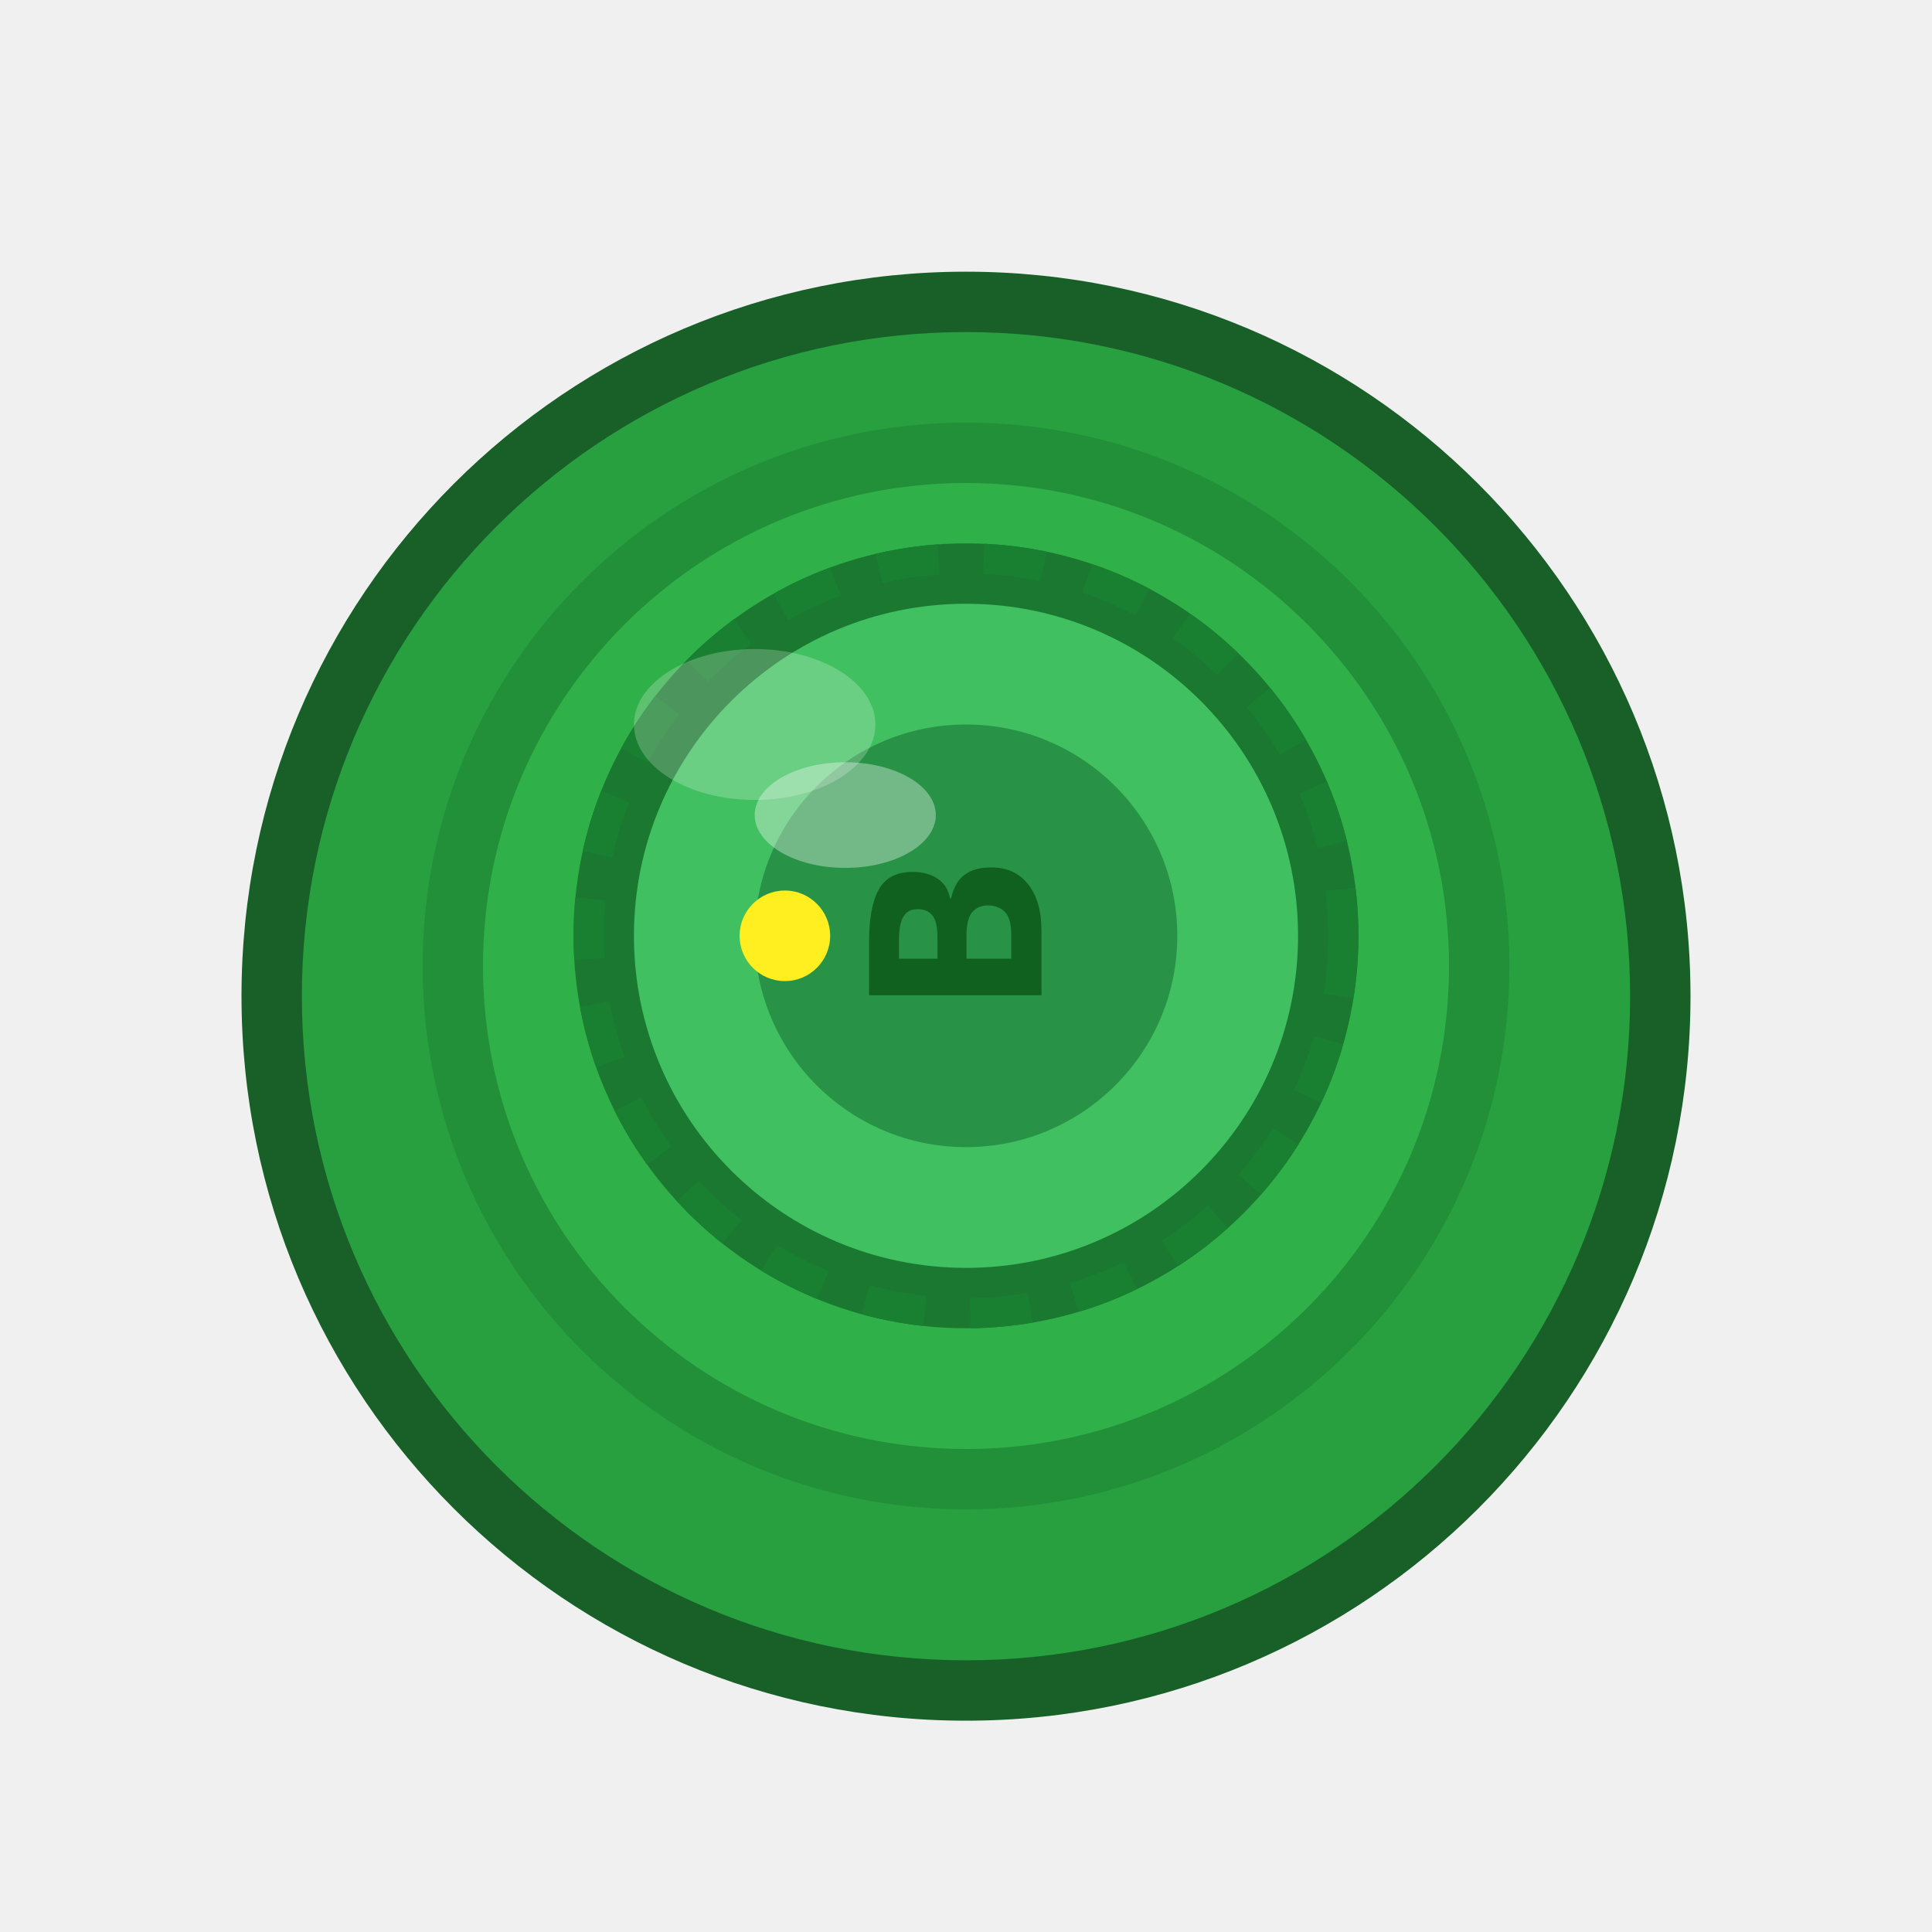
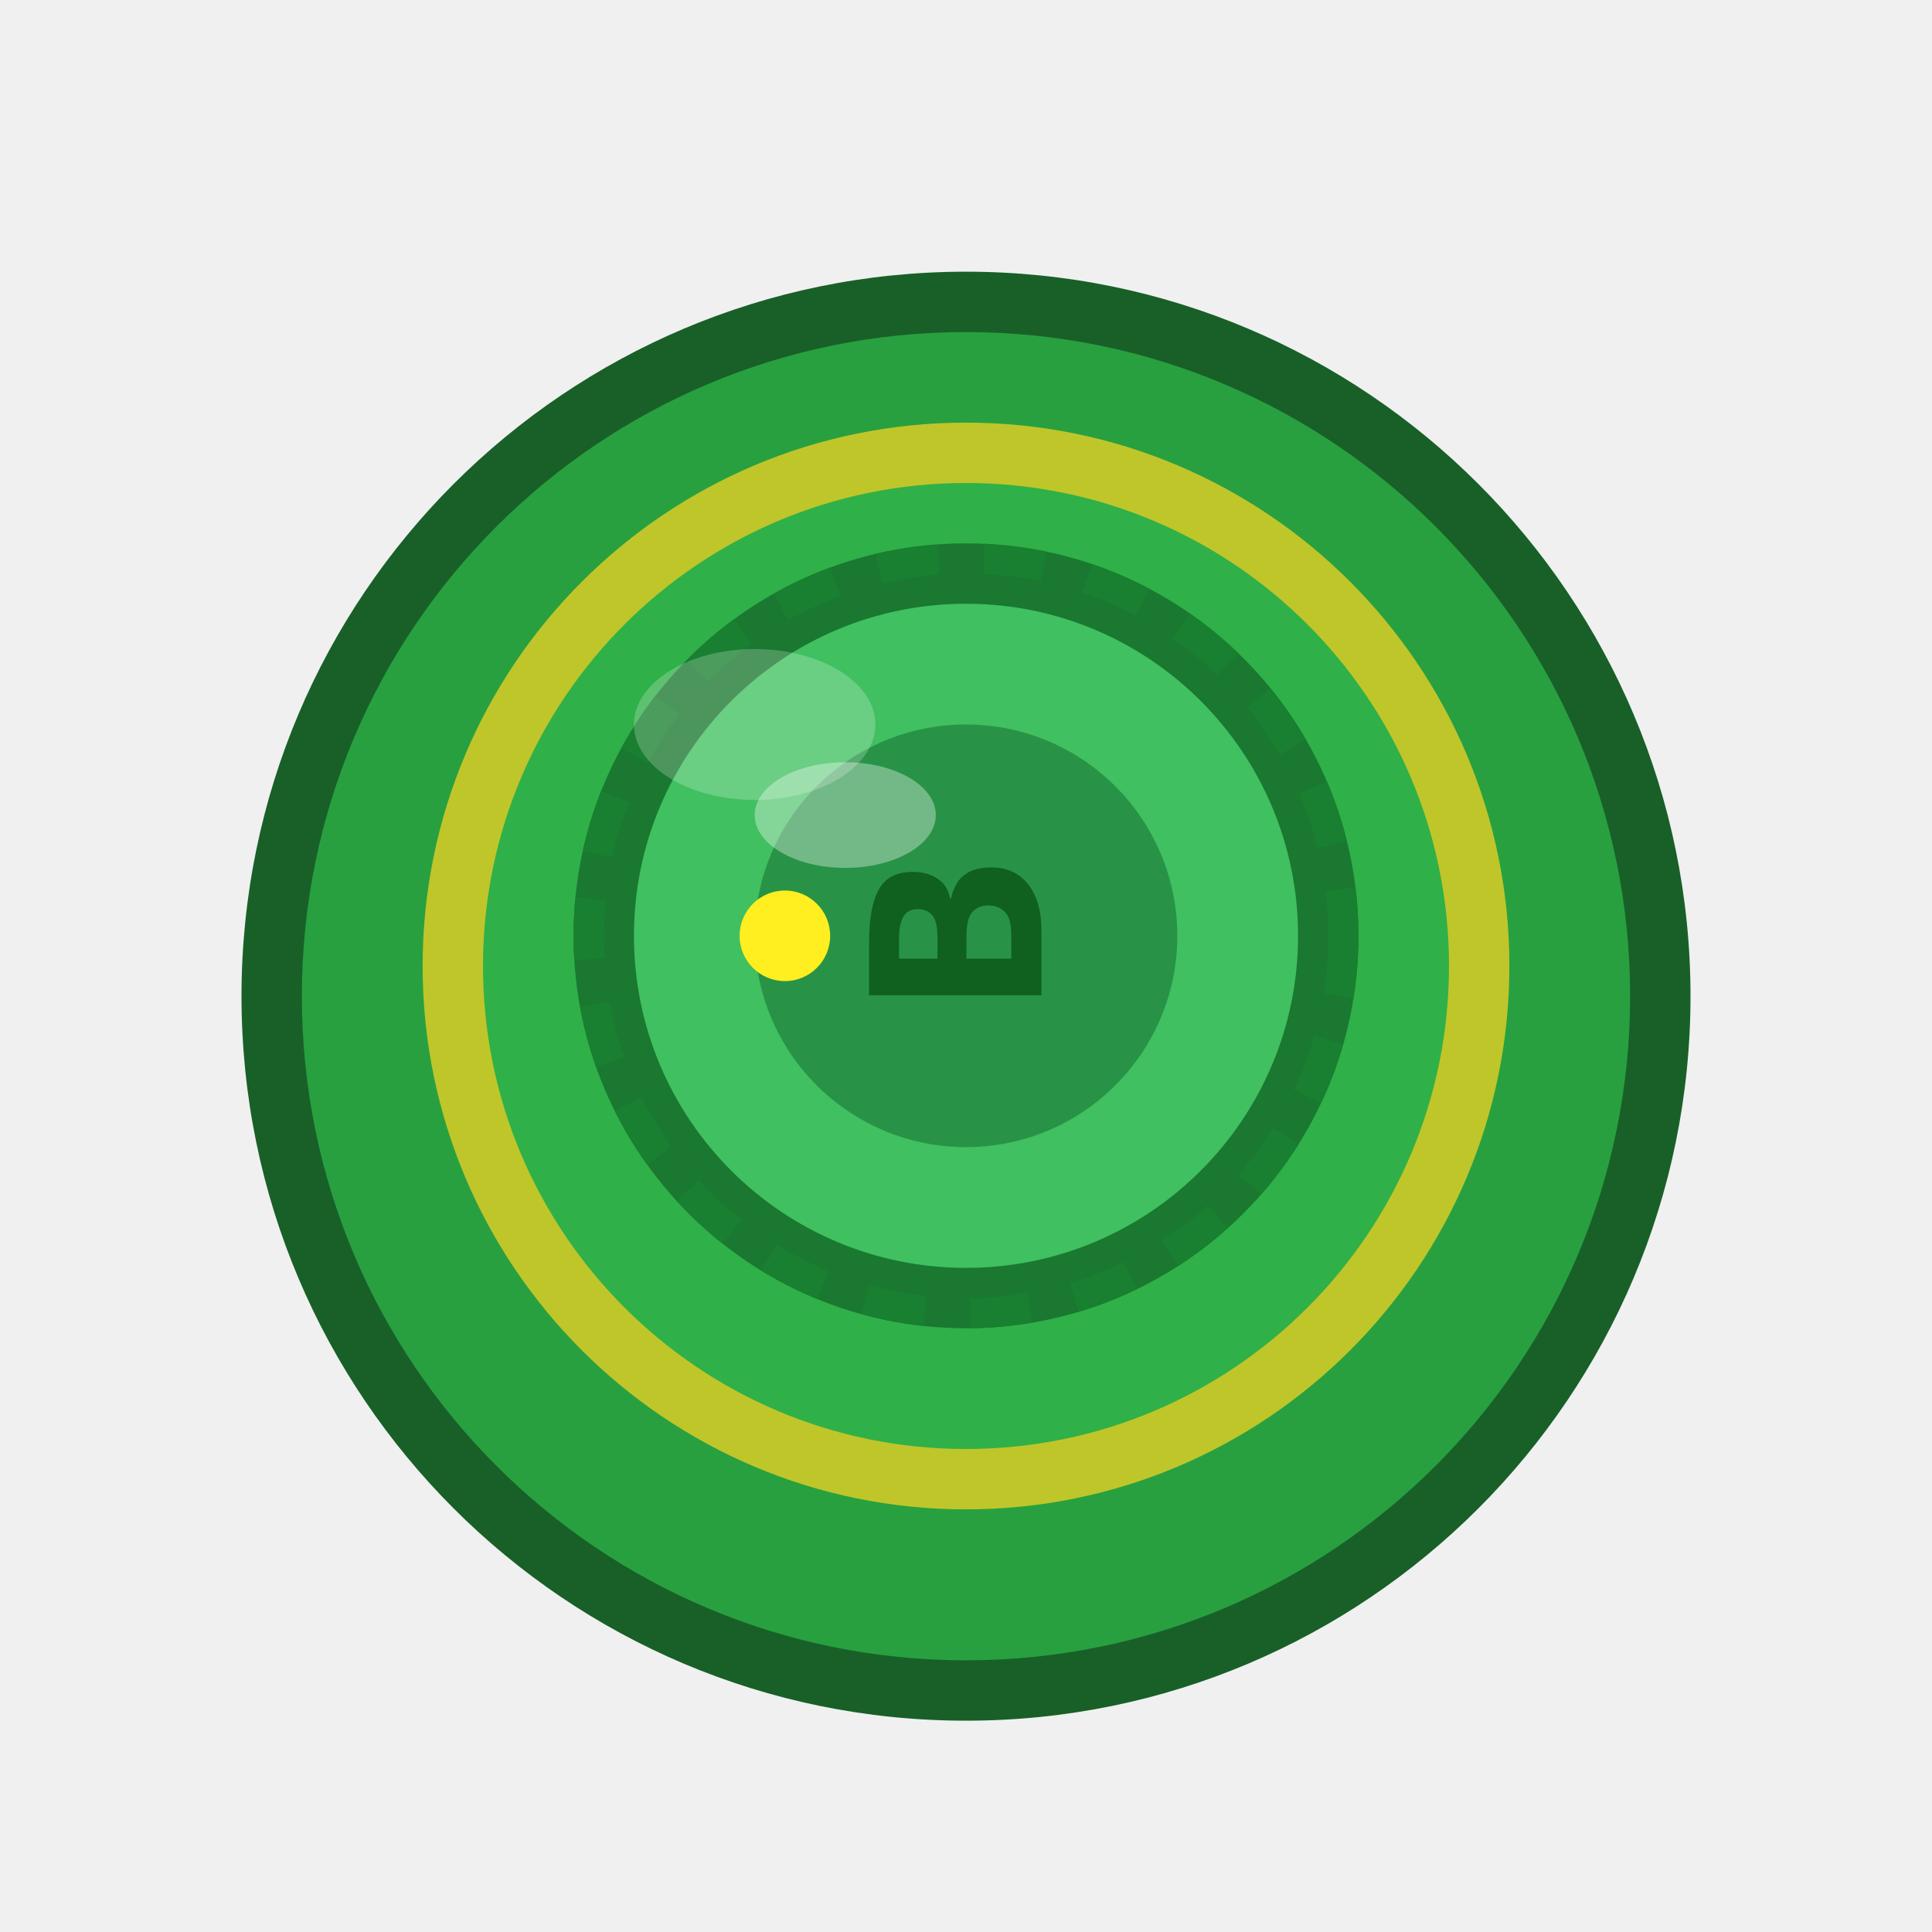
- <svg xmlns="http://www.w3.org/2000/svg" width="128" height="128" viewBox="0 0 128 128">
-   <circle cx="64" cy="66" r="48" fill="#186028" />
-   <circle cx="64" cy="66" r="44" fill="#28A040" />
-   <circle cx="64" cy="64" r="36" fill="#229038" />
-   <circle cx="64" cy="64" r="32" fill="#30B048" />
-   <circle cx="64" cy="62" r="26" fill="#1A7830" />
-   <circle cx="64" cy="62" r="22" fill="#40C060" />
-   <circle cx="64" cy="62" r="25" fill="none" stroke="#188030" stroke-width="2" stroke-dasharray="4,3" />
-   <g transform="rotate(270, 64, 62)">
-     <circle cx="64" cy="62" r="14" fill="#228840" opacity="0.80" />
-     <text x="64" y="67" text-anchor="middle" font-family="Arial Black, sans-serif" font-weight="900" font-size="16" fill="#106020">B</text>
-     <circle cx="64" cy="50" r="3" fill="#FFEE20" />
+ <svg xmlns="http://www.w3.org/2000/svg" width="128" height="128" viewBox="0 0 128 128" version="1.1" id="svg10">
+   <defs id="defs10" />
+   <circle cx="64" cy="66" r="48" fill="#186028" id="circle1" />
+   <circle cx="64" cy="66" r="44" fill="#28A040" id="circle2" />
+   <circle cx="64" cy="64" r="36" fill="#229038" id="circle3" style="fill:#bfc62a;fill-opacity:1" />
+   <circle cx="64" cy="64" r="32" fill="#30B048" id="circle4" />
+   <circle cx="64" cy="62" r="26" fill="#1A7830" id="circle5" />
+   <circle cx="64" cy="62" r="22" fill="#40C060" id="circle6" />
+   <circle cx="64" cy="62" r="25" fill="none" stroke="#188030" stroke-width="2" stroke-dasharray="4,3" id="circle7" />
+   <g transform="rotate(270, 64, 62)" id="g9">
+     <circle cx="64" cy="62" r="14" fill="#228840" opacity="0.80" id="circle8" />
+     <text x="64" y="67" text-anchor="middle" font-family="Arial Black, sans-serif" font-weight="900" font-size="16" fill="#106020" id="text8">B</text>
+     <circle cx="64" cy="50" r="3" fill="#FFEE20" id="circle9" />
  </g>
-   <ellipse cx="50" cy="48" rx="8" ry="5" fill="white" opacity="0.22" />
-   <ellipse cx="56" cy="54" rx="6" ry="3.5" fill="white" opacity="0.35" />
+   <ellipse cx="50" cy="48" rx="8" ry="5" fill="white" opacity="0.22" id="ellipse9" />
+   <ellipse cx="56" cy="54" rx="6" ry="3.5" fill="white" opacity="0.35" id="ellipse10" />
</svg>
